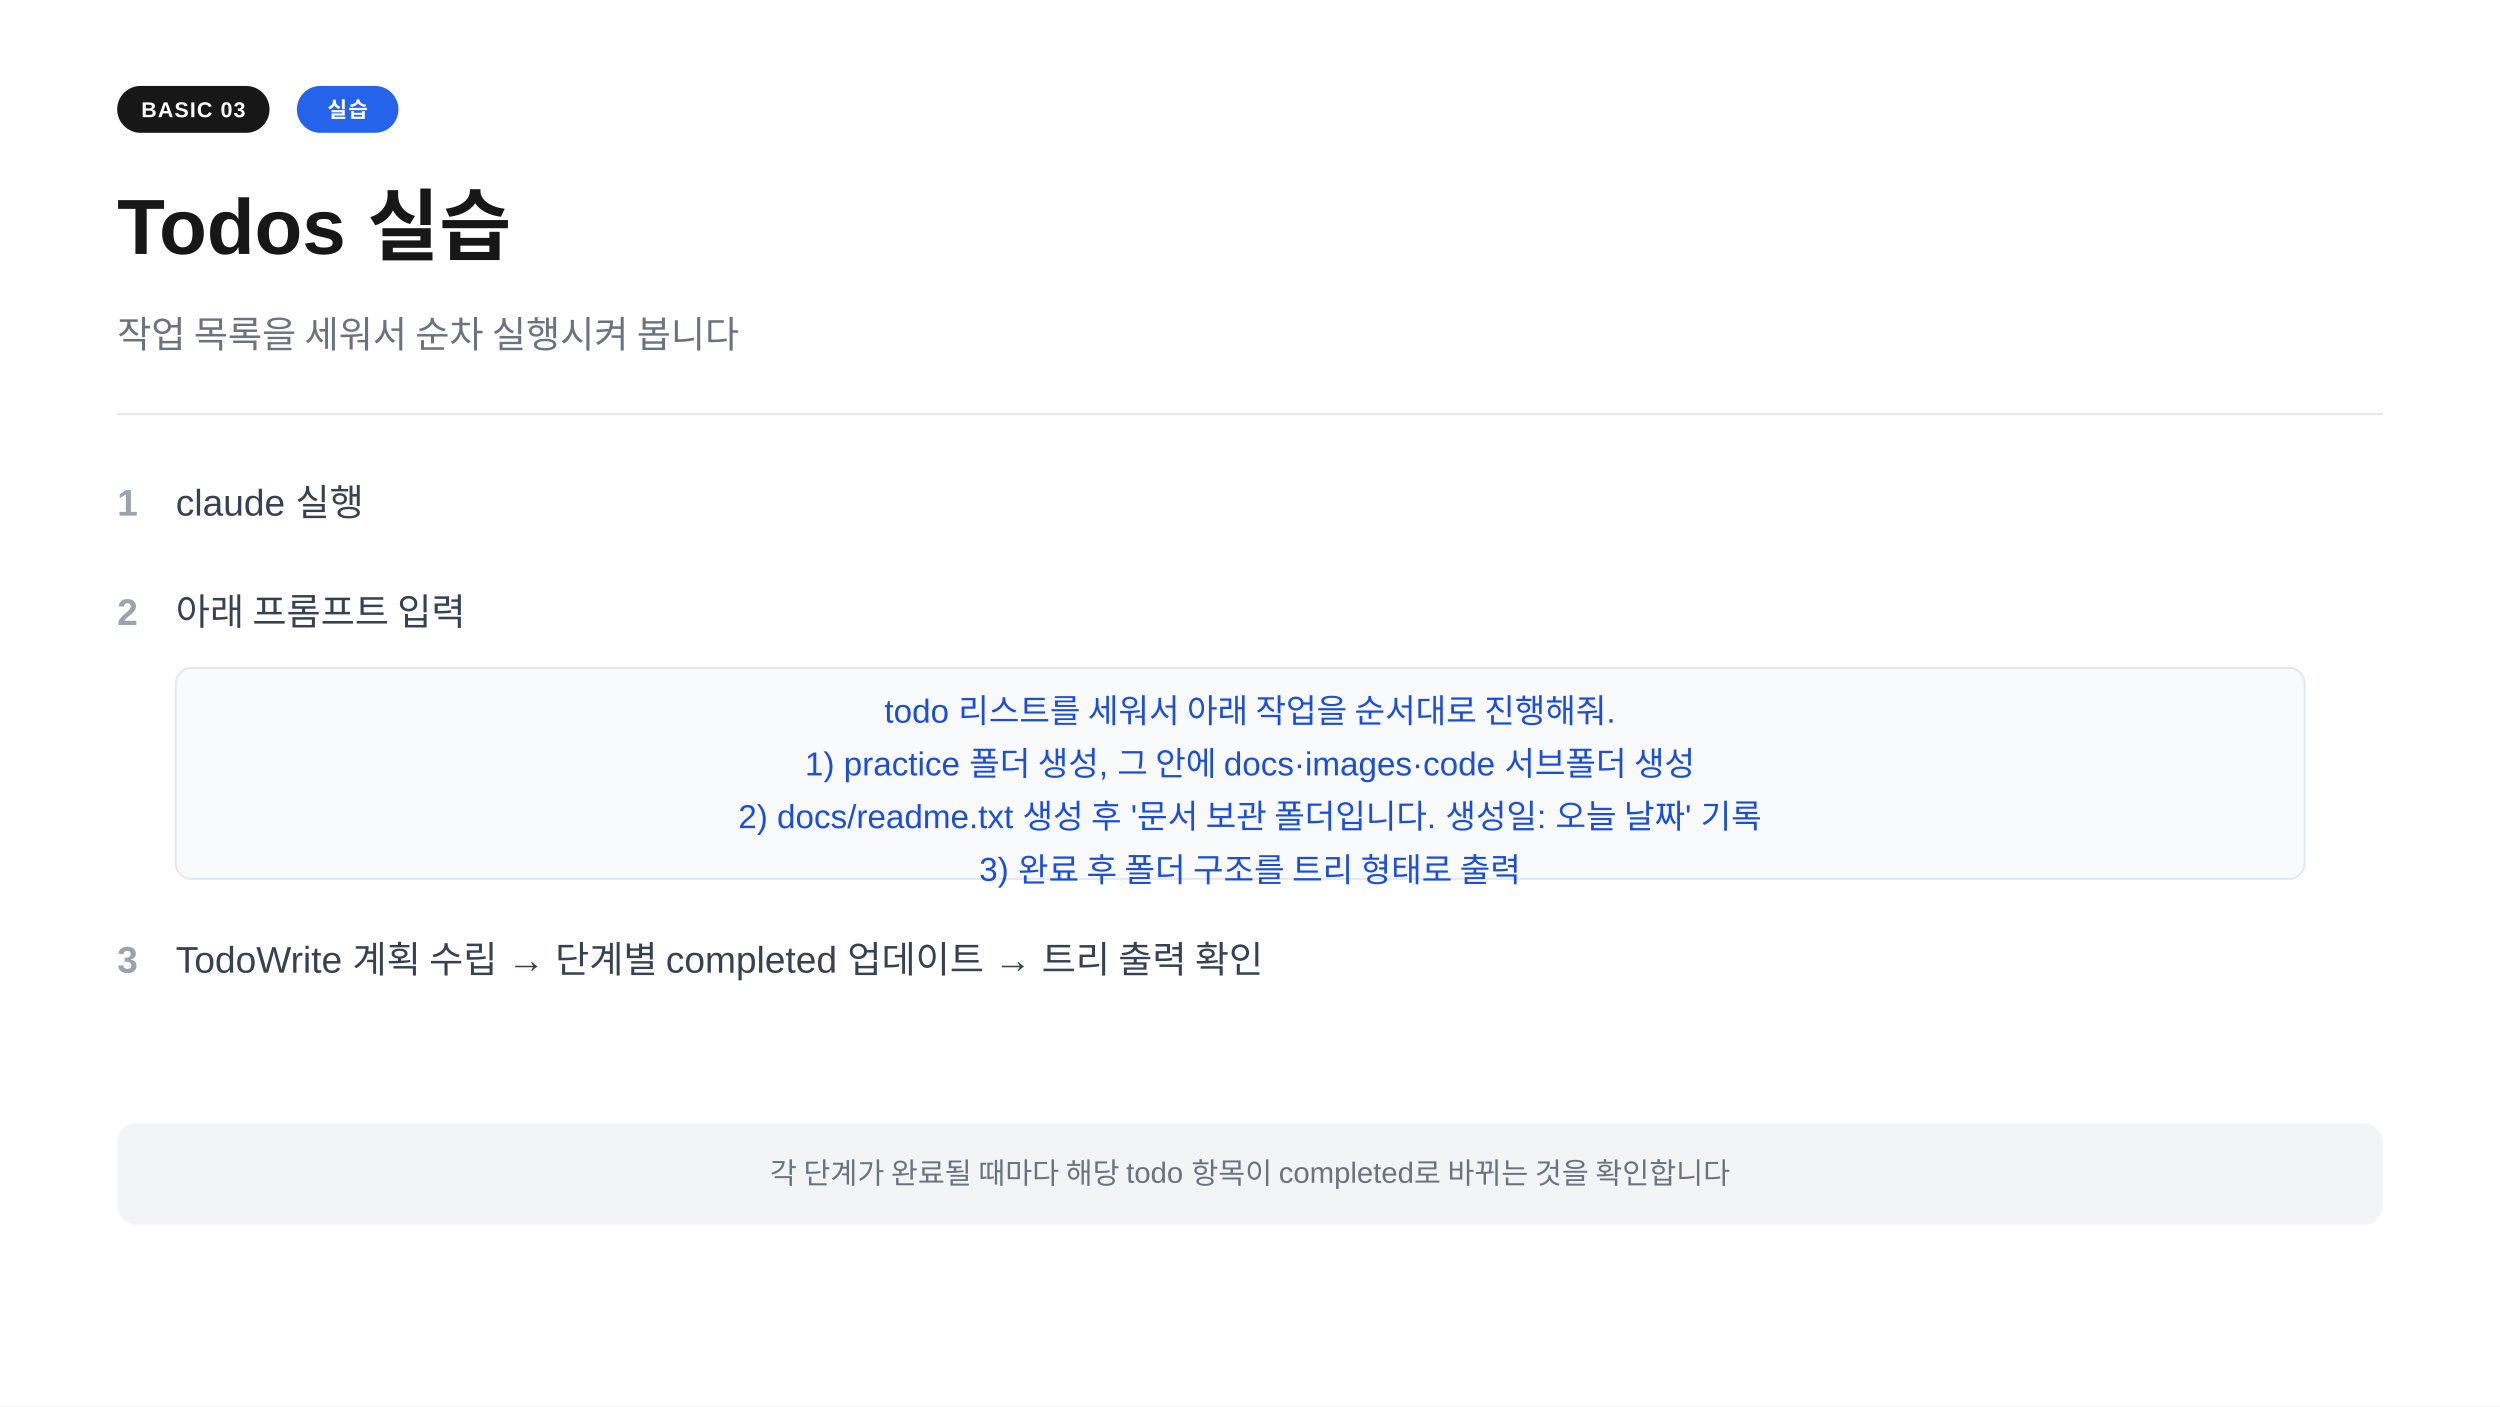
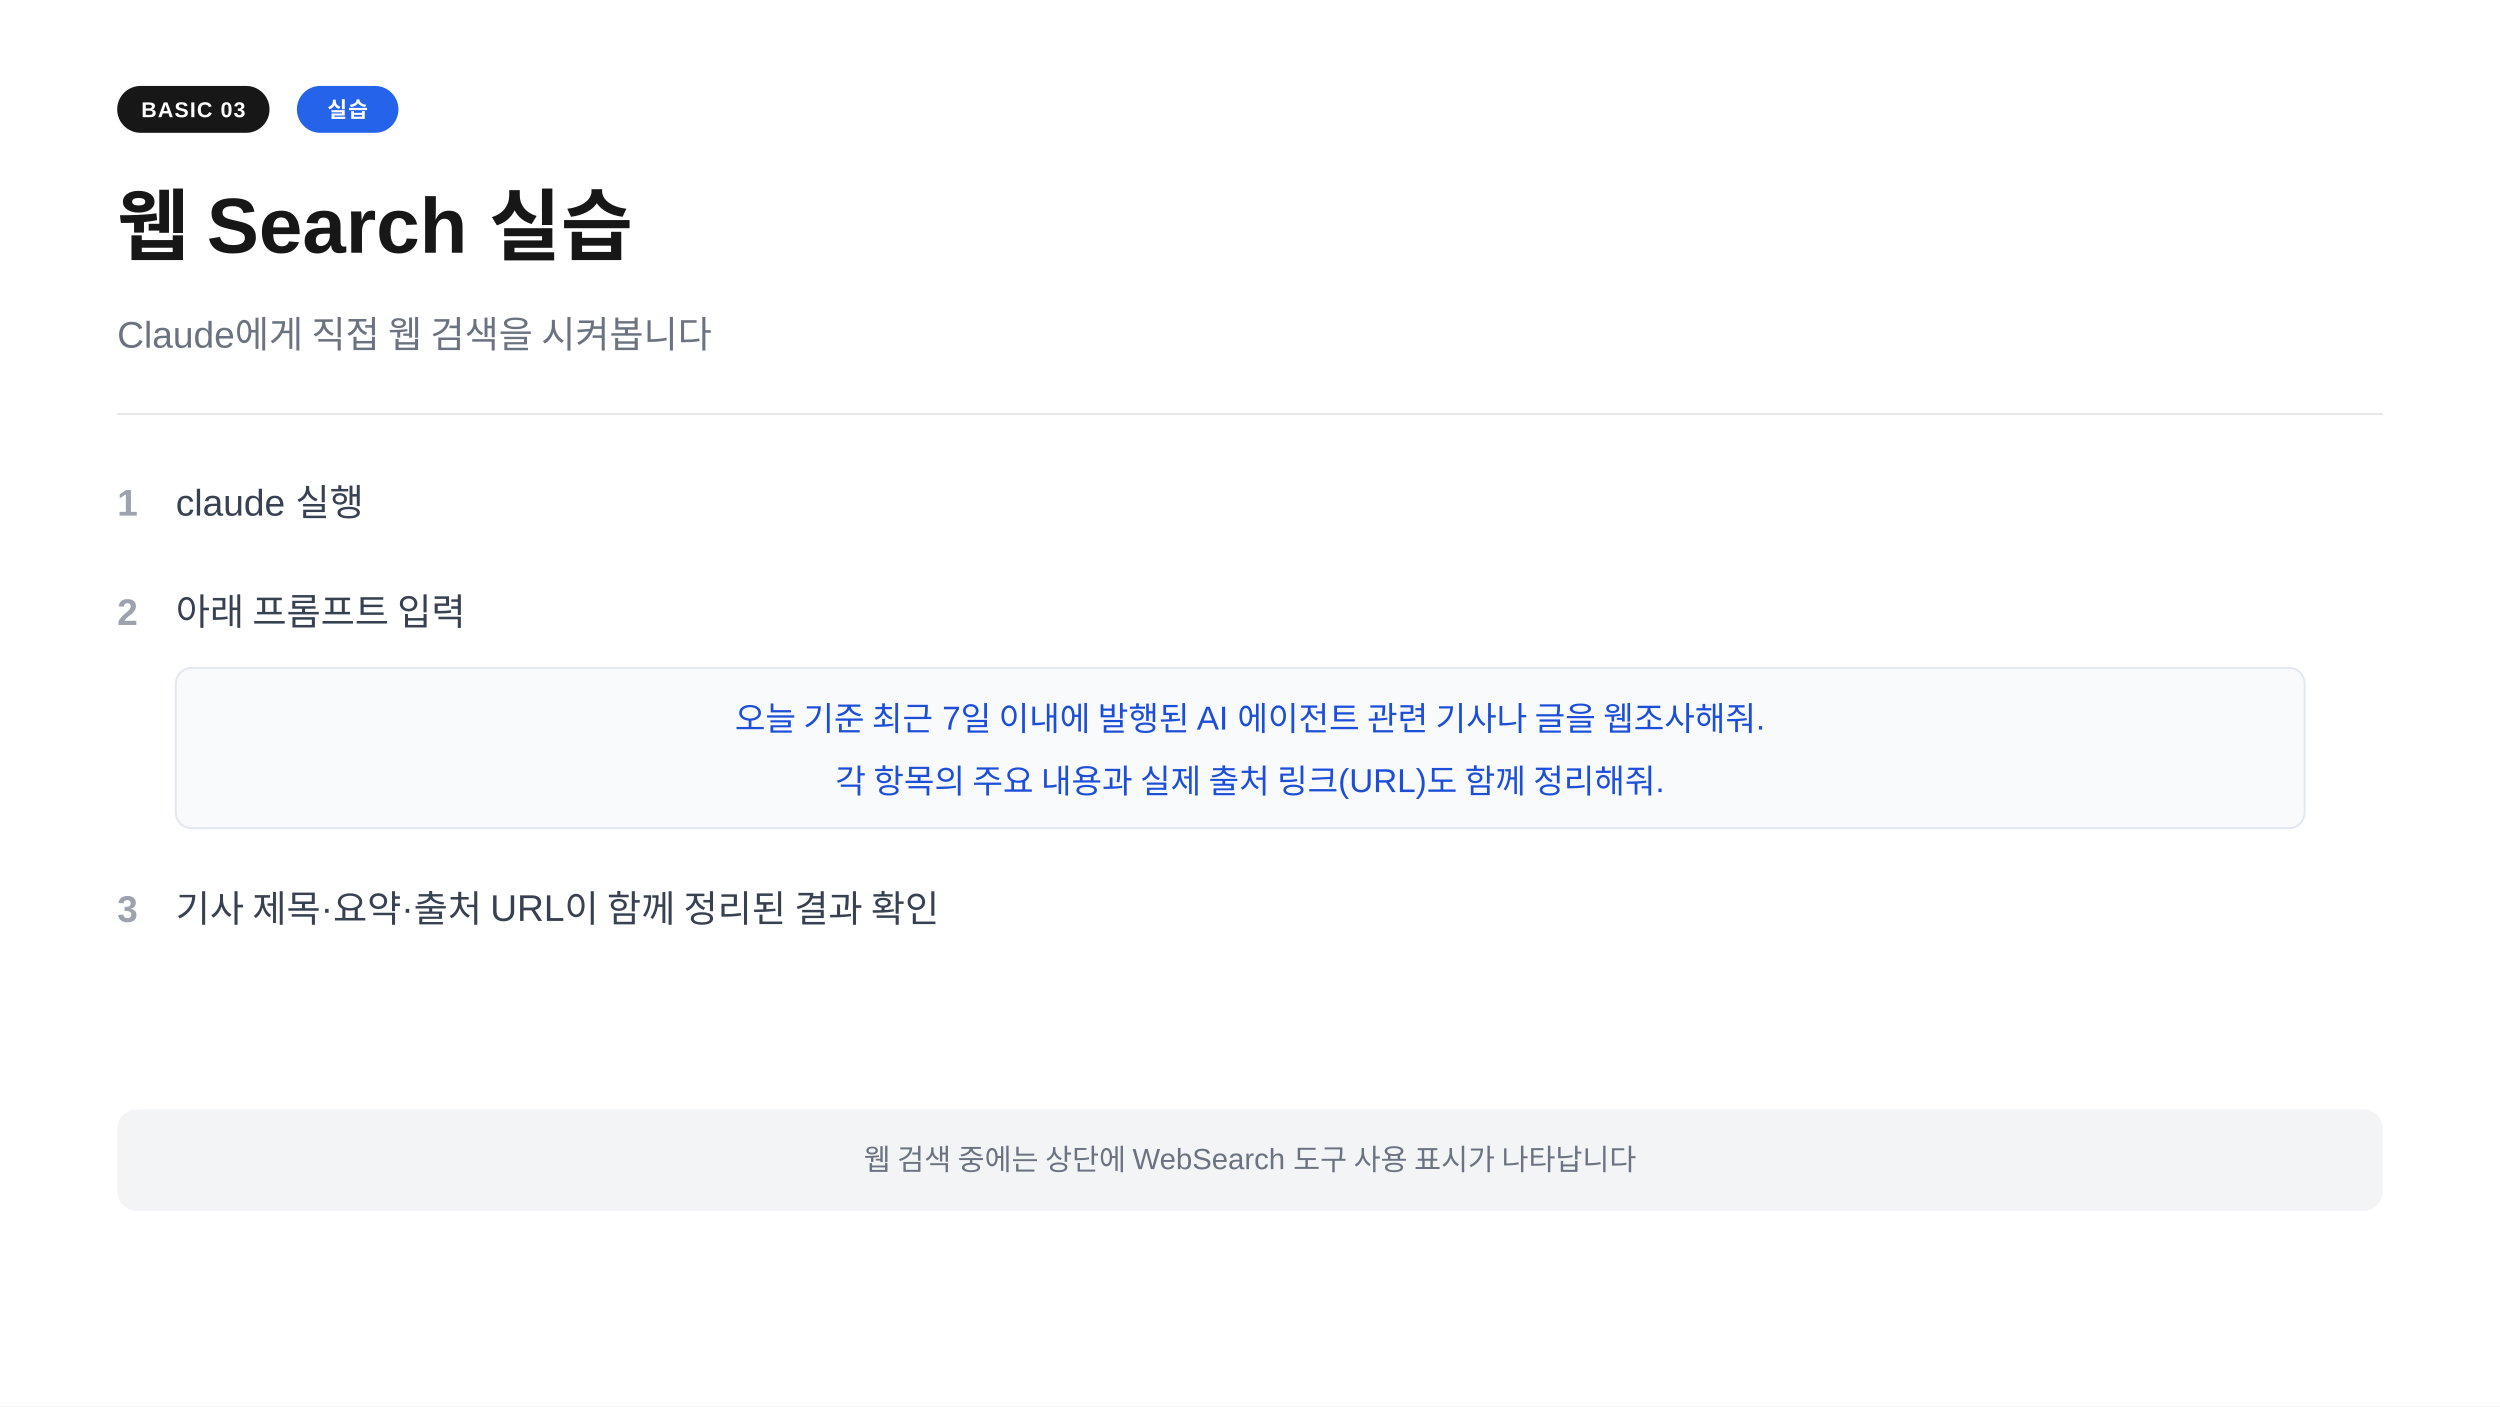
<svg xmlns="http://www.w3.org/2000/svg" width="1280" height="720" viewBox="0 0 1280 720">
  <rect width="1280" height="720" fill="#ffffff" />
  <rect x="60" y="44" width="78" height="24" rx="12" fill="#171717" />
  <text x="99" y="60" text-anchor="middle" font-family="-apple-system,BlinkMacSystemFont,'Segoe UI',Arial,sans-serif" font-size="11" font-weight="700" fill="#ffffff" letter-spacing="0.05em">BASIC 03</text>
  <rect x="152" y="44" width="52" height="24" rx="12" fill="#2563eb" />
  <text x="178" y="60" text-anchor="middle" font-family="-apple-system,BlinkMacSystemFont,'Segoe UI',Arial,sans-serif" font-size="11" font-weight="700" fill="#ffffff" letter-spacing="0.05em">실습</text>
-   <text x="60" y="130" font-family="-apple-system,BlinkMacSystemFont,'Segoe UI',Arial,sans-serif" font-size="40" font-weight="700" fill="#171717">Todos 실습</text>
-   <text x="60" y="178" font-family="-apple-system,BlinkMacSystemFont,'Segoe UI',Arial,sans-serif" font-size="19" fill="#6b7280">작업 목록을 세워서 순차 실행시켜 봅니다</text>
+   <text x="60" y="130" font-family="-apple-system,BlinkMacSystemFont,'Segoe UI',Arial,sans-serif" font-size="40" font-weight="700" fill="#171717">웹 Search 실습</text>
+   <text x="60" y="178" font-family="-apple-system,BlinkMacSystemFont,'Segoe UI',Arial,sans-serif" font-size="19" fill="#6b7280">Claude에게 직접 웹 검색을 시켜봅니다</text>
  <line x1="60" y1="212" x2="1220" y2="212" stroke="#e5e7eb" stroke-width="1" />
  <text x="60" y="264" font-family="-apple-system,BlinkMacSystemFont,'Segoe UI',Arial,sans-serif" font-size="19" fill="#9ca3af" font-weight="600">1</text>
  <text x="90" y="264" font-family="-apple-system,BlinkMacSystemFont,'Segoe UI',Arial,sans-serif" font-size="19" fill="#374151">claude 실행</text>
  <text x="60" y="320" font-family="-apple-system,BlinkMacSystemFont,'Segoe UI',Arial,sans-serif" font-size="19" fill="#9ca3af" font-weight="600">2</text>
  <text x="90" y="320" font-family="-apple-system,BlinkMacSystemFont,'Segoe UI',Arial,sans-serif" font-size="19" fill="#374151">아래 프롬프트 입력</text>
-   <rect x="90" y="342" width="1090" height="108" rx="8" fill="#f8fafc" stroke="#e2e8f0" stroke-width="1" />
-   <text x="640" y="370" text-anchor="middle" font-family="-apple-system,BlinkMacSystemFont,'Segoe UI',Arial,sans-serif" font-size="17" fill="#1d4ed8">todo 리스트를 세워서 아래 작업을 순서대로 진행해줘.</text>
-   <text x="640" y="397" text-anchor="middle" font-family="-apple-system,BlinkMacSystemFont,'Segoe UI',Arial,sans-serif" font-size="17" fill="#1d4ed8">1) practice 폴더 생성, 그 안에 docs·images·code 서브폴더 생성</text>
-   <text x="640" y="424" text-anchor="middle" font-family="-apple-system,BlinkMacSystemFont,'Segoe UI',Arial,sans-serif" font-size="17" fill="#1d4ed8">2) docs/readme.txt 생성 후 '문서 보관 폴더입니다. 생성일: 오늘 날짜' 기록</text>
-   <text x="640" y="451" text-anchor="middle" font-family="-apple-system,BlinkMacSystemFont,'Segoe UI',Arial,sans-serif" font-size="17" fill="#1d4ed8">3) 완료 후 폴더 구조를 트리 형태로 출력</text>
-   <text x="60" y="498" font-family="-apple-system,BlinkMacSystemFont,'Segoe UI',Arial,sans-serif" font-size="19" fill="#9ca3af" font-weight="600">3</text>
-   <text x="90" y="498" font-family="-apple-system,BlinkMacSystemFont,'Segoe UI',Arial,sans-serif" font-size="19" fill="#374151">TodoWrite 계획 수립 → 단계별 completed 업데이트 → 트리 출력 확인</text>
-   <rect x="60" y="575" width="1160" height="52" rx="10" fill="#f3f4f6" />
-   <text x="640" y="606" text-anchor="middle" font-family="-apple-system,BlinkMacSystemFont,'Segoe UI',Arial,sans-serif" font-size="15" fill="#6b7280">각 단계가 완료될 때마다 해당 todo 항목이 completed로 바뀌는 것을 확인합니다</text>
+   <rect x="90" y="342" width="1090" height="82" rx="8" fill="#f8fafc" stroke="#e2e8f0" stroke-width="1" />
+   <text x="640" y="374" text-anchor="middle" font-family="-apple-system,BlinkMacSystemFont,'Segoe UI',Arial,sans-serif" font-size="17" fill="#1d4ed8">오늘 기준 최근 7일 이내에 발행된 AI 에이전트 관련 기사나 글을 웹조사해줘.</text>
+   <text x="640" y="406" text-anchor="middle" font-family="-apple-system,BlinkMacSystemFont,'Segoe UI',Arial,sans-serif" font-size="17" fill="#1d4ed8">각 항목의 주요 내용과 실제 출처 링크(URL)도 함께 정리해줘.</text>
+   <text x="60" y="472" font-family="-apple-system,BlinkMacSystemFont,'Segoe UI',Arial,sans-serif" font-size="19" fill="#9ca3af" font-weight="600">3</text>
+   <text x="90" y="472" font-family="-apple-system,BlinkMacSystemFont,'Segoe UI',Arial,sans-serif" font-size="19" fill="#374151">기사 제목·요약·출처 URL이 함께 정리된 결과 확인</text>
+   <rect x="60" y="568" width="1160" height="52" rx="10" fill="#f3f4f6" />
+   <text x="640" y="599" text-anchor="middle" font-family="-apple-system,BlinkMacSystemFont,'Segoe UI',Arial,sans-serif" font-size="15" fill="#6b7280">웹 검색 중에는 상단에 WebSearch 도구 사용 표시가 나타납니다</text>
</svg>
